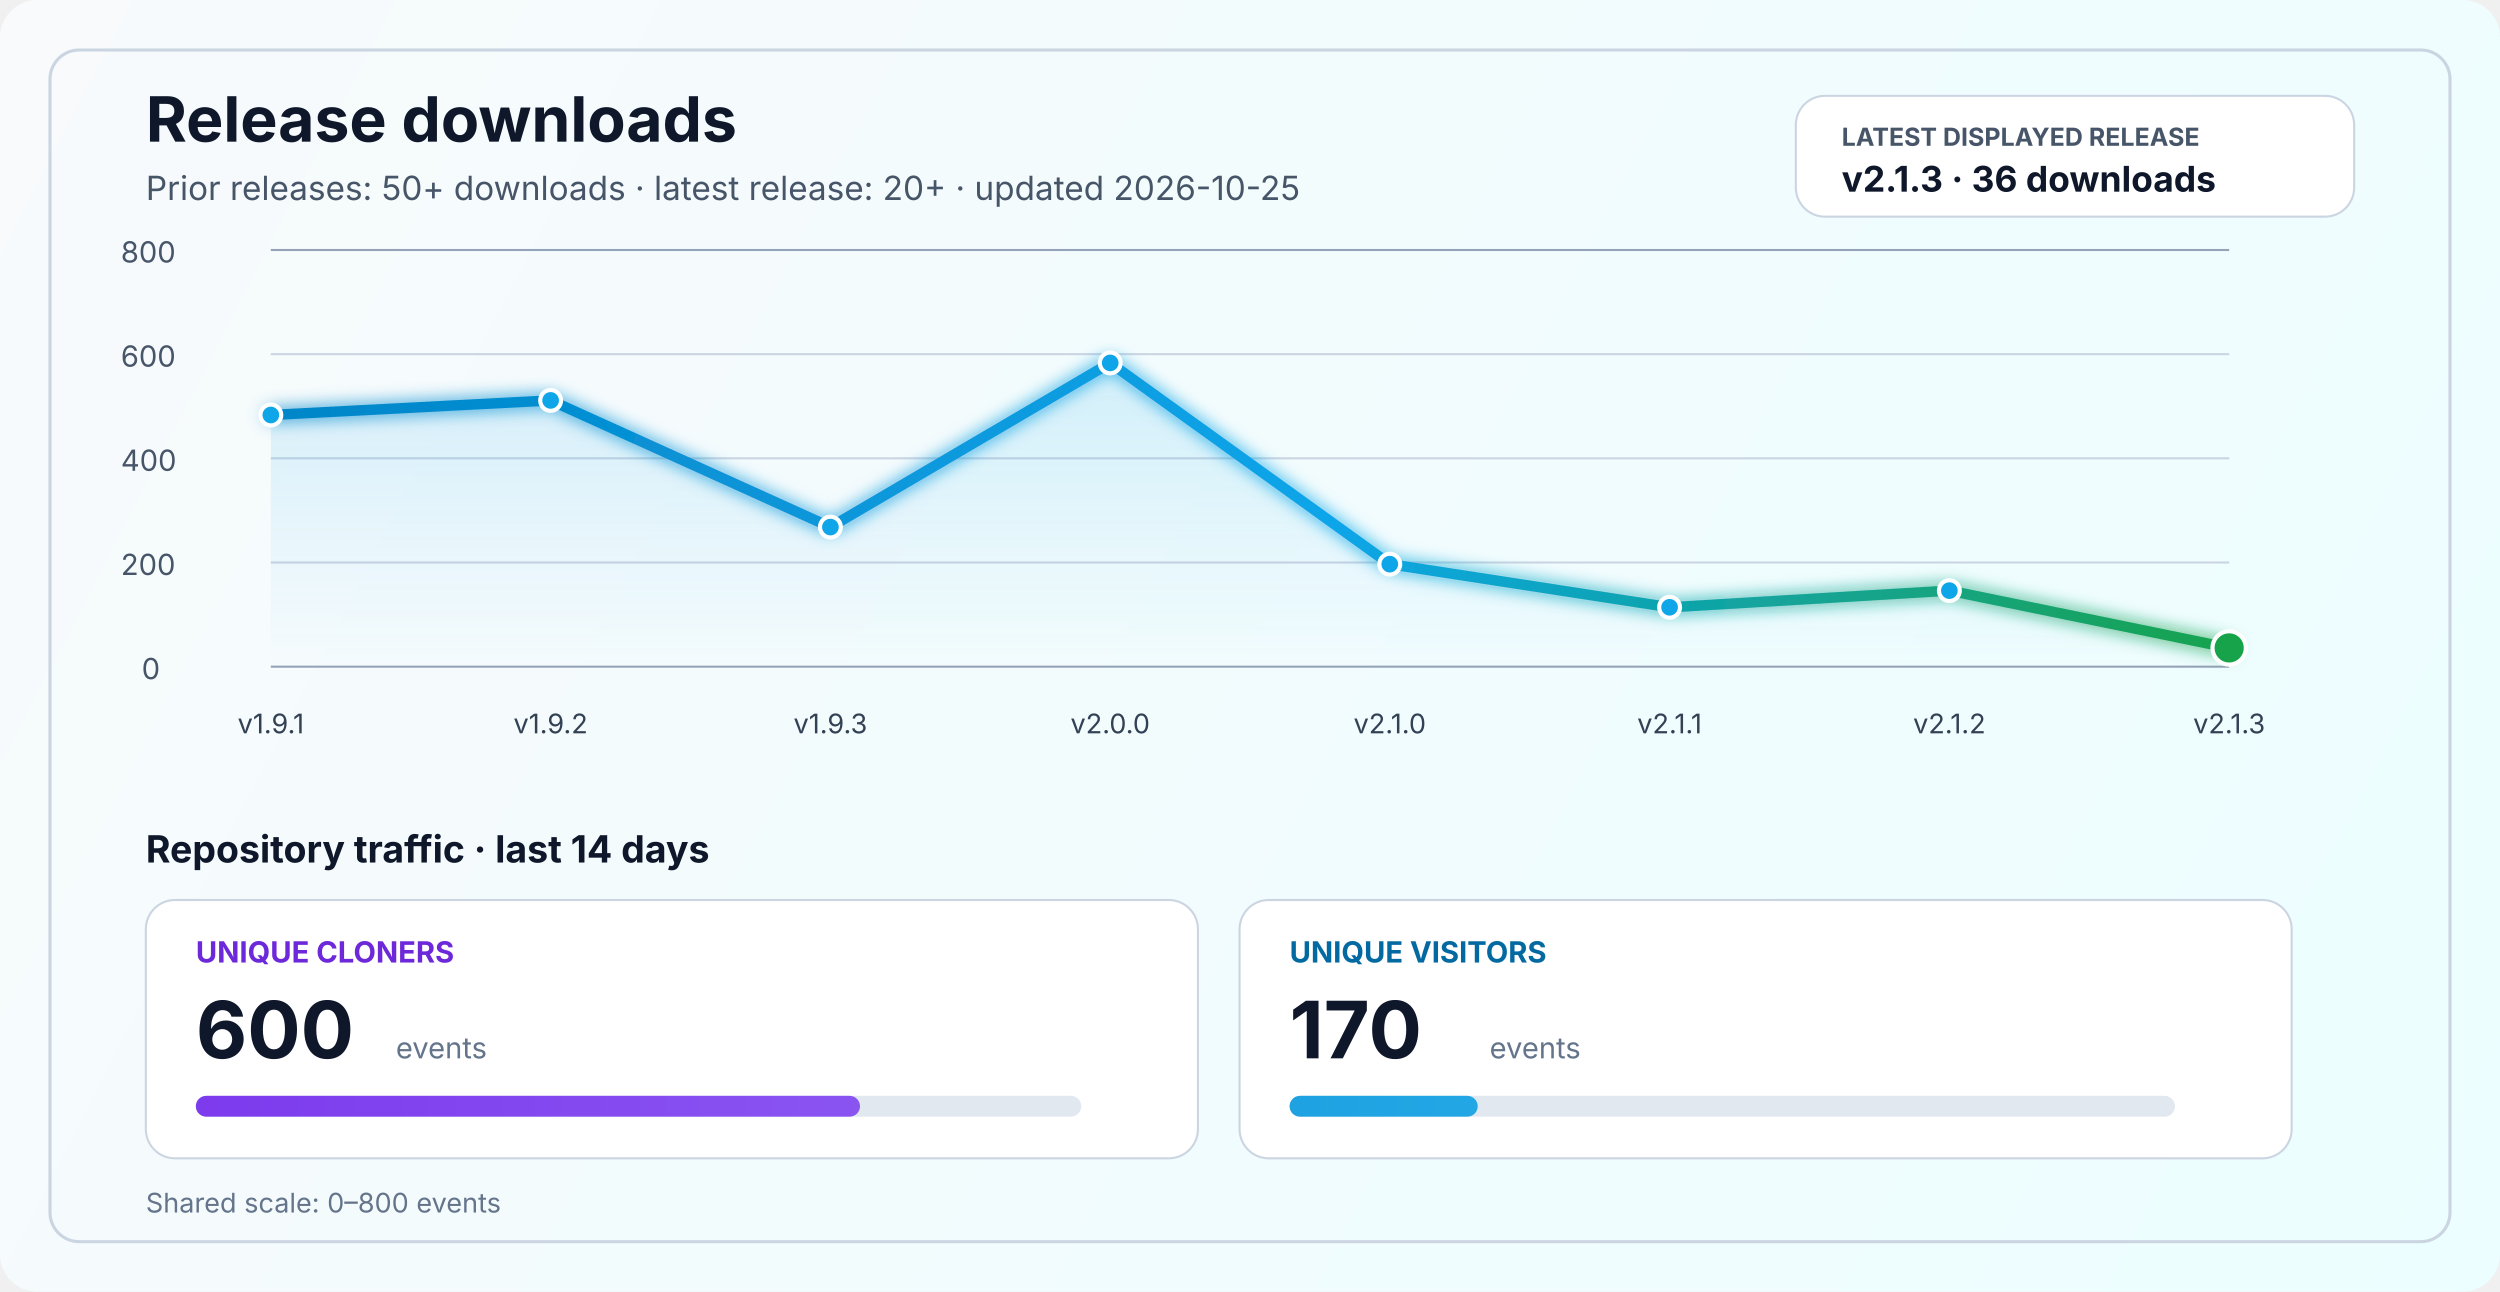
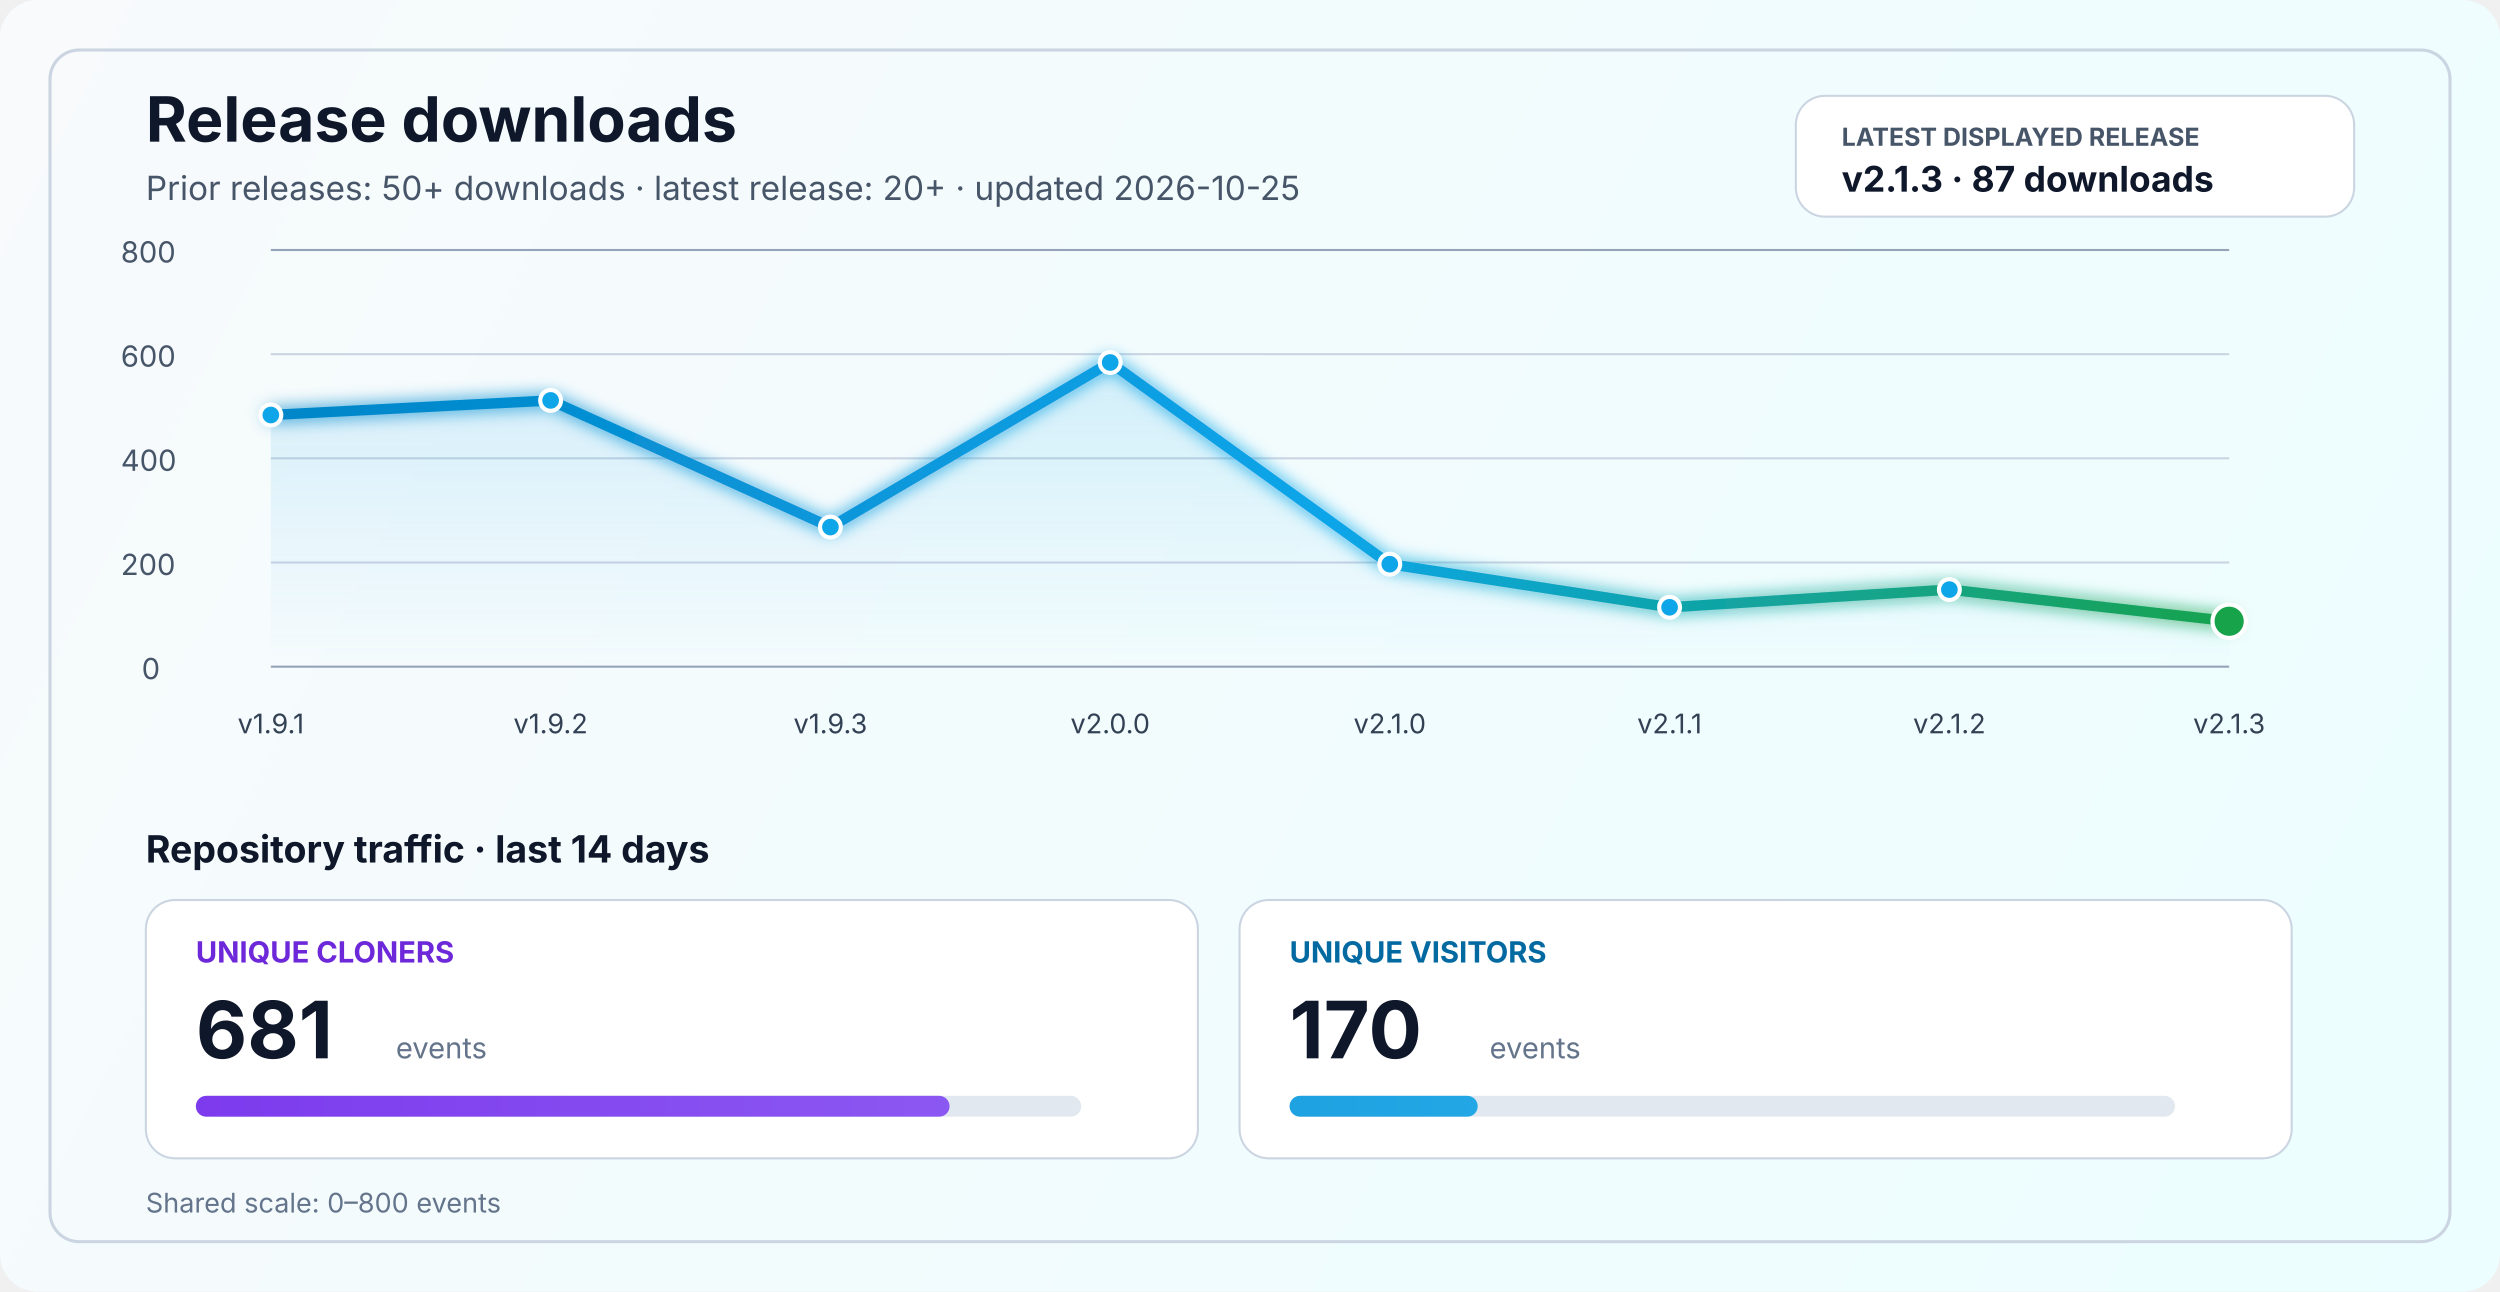
<svg xmlns="http://www.w3.org/2000/svg" width="1200" height="620" viewBox="0 0 1200 620" fill="none" role="img" aria-labelledby="title desc">
  <defs>
    <linearGradient id="bg" x1="0" y1="0" x2="1200" y2="620" gradientUnits="userSpaceOnUse">
      <stop stop-color="#F8FAFC" />
      <stop offset="1" stop-color="#ECFEFF" />
    </linearGradient>
    <linearGradient id="line" x1="130" y1="86" x2="1070" y2="340" gradientUnits="userSpaceOnUse">
      <stop stop-color="#0284C7" />
      <stop offset="0.55" stop-color="#0EA5E9" />
      <stop offset="1" stop-color="#16A34A" />
    </linearGradient>
    <linearGradient id="area" x1="0" y1="120" x2="0" y2="320" gradientUnits="userSpaceOnUse">
      <stop stop-color="#0EA5E9" stop-opacity="0.20" />
      <stop offset="1" stop-color="#0EA5E9" stop-opacity="0" />
    </linearGradient>
    <linearGradient id="cloneFill" x1="86" y1="450" x2="1110" y2="450" gradientUnits="userSpaceOnUse">
      <stop stop-color="#7C3AED" />
      <stop offset="1" stop-color="#A78BFA" />
    </linearGradient>
    <linearGradient id="viewFill" x1="86" y1="482" x2="1110" y2="482" gradientUnits="userSpaceOnUse">
      <stop stop-color="#0284C7" />
      <stop offset="1" stop-color="#38BDF8" />
    </linearGradient>
    <filter id="glow" x="-50%" y="-50%" width="200%" height="200%">
      <feGaussianBlur stdDeviation="4" result="blur" />
      <feMerge>
        <feMergeNode in="blur" />
        <feMergeNode in="SourceGraphic" />
      </feMerge>
    </filter>
  </defs>
  <rect width="1200" height="620" rx="18" fill="url(#bg)" />
  <rect x="24" y="24" width="1152" height="572" rx="14" stroke="#CBD5E1" stroke-width="1.5" />
  <text x="70" y="68" fill="#0F172A" font-size="30" font-family="SF Pro Display, -apple-system, BlinkMacSystemFont, Segoe UI, sans-serif" font-weight="700">Release downloads</text>
  <text x="70" y="96" fill="#475569" font-size="16" font-family="SF Pro Text, -apple-system, BlinkMacSystemFont, Segoe UI, sans-serif">Prior releases: 50+ downloads · latest release: 20+ · updated 2026-10-25</text>
  <rect x="862" y="46" width="268" height="58" rx="14" fill="#FFFFFF" stroke="#CBD5E1" stroke-width="1" />
  <text x="884" y="70" fill="#475569" font-size="12" font-family="SF Pro Text, -apple-system, BlinkMacSystemFont, Segoe UI, sans-serif" font-weight="700">LATEST DISPLAYED RELEASE</text>
-   <text x="884" y="92" fill="#0F172A" font-size="17" font-family="SF Pro Text, -apple-system, BlinkMacSystemFont, Segoe UI, sans-serif" font-weight="700">v2.1.3 · 36 downloads</text>
+   <text x="884" y="92" fill="#0F172A" font-size="17" font-family="SF Pro Text, -apple-system, BlinkMacSystemFont, Segoe UI, sans-serif" font-weight="700">v2.1.3 · 87 downloads</text>
  <line x1="130" y1="320.0" x2="1070" y2="320.0" stroke="#94A3B8" stroke-width="1" />
  <line x1="130" y1="270.0" x2="1070" y2="270.0" stroke="#CBD5E1" stroke-width="1" />
  <line x1="130" y1="220.0" x2="1070" y2="220.0" stroke="#CBD5E1" stroke-width="1" />
  <line x1="130" y1="170.0" x2="1070" y2="170.0" stroke="#CBD5E1" stroke-width="1" />
  <line x1="130" y1="120.0" x2="1070" y2="120.0" stroke="#94A3B8" stroke-width="1" />
  <text x="68" y="326.0" fill="#475569" font-size="14" font-family="SF Pro Text, -apple-system, BlinkMacSystemFont, Segoe UI, sans-serif">0</text>
  <text x="58" y="276.0" fill="#475569" font-size="14" font-family="SF Pro Text, -apple-system, BlinkMacSystemFont, Segoe UI, sans-serif">200</text>
  <text x="58" y="226.0" fill="#475569" font-size="14" font-family="SF Pro Text, -apple-system, BlinkMacSystemFont, Segoe UI, sans-serif">400</text>
  <text x="58" y="176.0" fill="#475569" font-size="14" font-family="SF Pro Text, -apple-system, BlinkMacSystemFont, Segoe UI, sans-serif">600</text>
  <text x="58" y="126.0" fill="#475569" font-size="14" font-family="SF Pro Text, -apple-system, BlinkMacSystemFont, Segoe UI, sans-serif">800</text>
-   <path d="M 130.0 199.2 L 264.3 192.2 L 398.6 253.0 L 532.9 174.2 L 667.1 270.8 L 801.4 291.5 L 935.7 283.5 L 1070.0 311.0 L 1070 320 L 130 320 Z" fill="url(#area)" />
-   <polyline points="130.0,199.2 264.3,192.2 398.6,253.0 532.9,174.2 667.1,270.8 801.4,291.5 935.7,283.5 1070.0,311.0" fill="none" stroke="url(#line)" stroke-width="5" stroke-linecap="round" stroke-linejoin="round" filter="url(#glow)" />
+   <path d="M 130.0 199.2 L 264.3 192.2 L 398.6 253.0 L 532.9 174.0 L 667.1 270.8 L 801.4 291.5 L 935.7 283.0 L 1070.0 298.2 L 1070 320 L 130 320 Z" fill="url(#area)" />
+   <polyline points="130.0,199.2 264.3,192.2 398.6,253.0 532.9,174.0 667.1,270.8 801.4,291.5 935.7,283.0 1070.0,298.2" fill="none" stroke="url(#line)" stroke-width="5" stroke-linecap="round" stroke-linejoin="round" filter="url(#glow)" />
  <circle cx="130.0" cy="199.2" r="5" fill="#0EA5E9" stroke="#FFFFFF" stroke-width="2" />
  <circle cx="264.3" cy="192.2" r="5" fill="#0EA5E9" stroke="#FFFFFF" stroke-width="2" />
  <circle cx="398.6" cy="253.0" r="5" fill="#0EA5E9" stroke="#FFFFFF" stroke-width="2" />
-   <circle cx="532.9" cy="174.2" r="5" fill="#0EA5E9" stroke="#FFFFFF" stroke-width="2" />
+   <circle cx="532.9" cy="174.0" r="5" fill="#0EA5E9" stroke="#FFFFFF" stroke-width="2" />
  <circle cx="667.1" cy="270.8" r="5" fill="#0EA5E9" stroke="#FFFFFF" stroke-width="2" />
  <circle cx="801.4" cy="291.5" r="5" fill="#0EA5E9" stroke="#FFFFFF" stroke-width="2" />
-   <circle cx="935.7" cy="283.5" r="5" fill="#0EA5E9" stroke="#FFFFFF" stroke-width="2" />
-   <circle cx="1070.0" cy="311.0" r="8" fill="#16A34A" stroke="#FFFFFF" stroke-width="2" />
+   <circle cx="935.7" cy="283.0" r="5" fill="#0EA5E9" stroke="#FFFFFF" stroke-width="2" />
+   <circle cx="1070.0" cy="298.2" r="8" fill="#16A34A" stroke="#FFFFFF" stroke-width="2" />
  <text x="130.0" y="352" text-anchor="middle" fill="#334155" font-size="13" font-family="SF Pro Text, -apple-system, BlinkMacSystemFont, Segoe UI, sans-serif">v1.9.1</text>
  <text x="264.3" y="352" text-anchor="middle" fill="#334155" font-size="13" font-family="SF Pro Text, -apple-system, BlinkMacSystemFont, Segoe UI, sans-serif">v1.9.2</text>
  <text x="398.6" y="352" text-anchor="middle" fill="#334155" font-size="13" font-family="SF Pro Text, -apple-system, BlinkMacSystemFont, Segoe UI, sans-serif">v1.9.3</text>
  <text x="532.9" y="352" text-anchor="middle" fill="#334155" font-size="13" font-family="SF Pro Text, -apple-system, BlinkMacSystemFont, Segoe UI, sans-serif">v2.0.0</text>
  <text x="667.1" y="352" text-anchor="middle" fill="#334155" font-size="13" font-family="SF Pro Text, -apple-system, BlinkMacSystemFont, Segoe UI, sans-serif">v2.1.0</text>
  <text x="801.4" y="352" text-anchor="middle" fill="#334155" font-size="13" font-family="SF Pro Text, -apple-system, BlinkMacSystemFont, Segoe UI, sans-serif">v2.1.1</text>
  <text x="935.7" y="352" text-anchor="middle" fill="#334155" font-size="13" font-family="SF Pro Text, -apple-system, BlinkMacSystemFont, Segoe UI, sans-serif">v2.1.2</text>
  <text x="1070.0" y="352" text-anchor="middle" fill="#334155" font-size="13" font-family="SF Pro Text, -apple-system, BlinkMacSystemFont, Segoe UI, sans-serif">v2.1.3</text>
  <text x="70" y="414" fill="#0F172A" font-size="18" font-family="SF Pro Text, -apple-system, BlinkMacSystemFont, Segoe UI, sans-serif" font-weight="700">Repository traffic · last 14 days</text>
  <rect x="70" y="432" width="505" height="124" rx="14" fill="#FFFFFF" stroke="#CBD5E1" stroke-width="1" />
  <text x="94" y="462" fill="#6D28D9" font-size="14" font-family="SF Pro Text, -apple-system, BlinkMacSystemFont, Segoe UI, sans-serif" font-weight="700">UNIQUE CLONERS</text>
-   <text x="94" y="508" fill="#0F172A" font-size="38" font-family="SF Pro Display, -apple-system, BlinkMacSystemFont, Segoe UI, sans-serif" font-weight="700">600</text>
+   <text x="94" y="508" fill="#0F172A" font-size="38" font-family="SF Pro Display, -apple-system, BlinkMacSystemFont, Segoe UI, sans-serif" font-weight="700">681</text>
  <text x="190" y="508" fill="#64748B" font-size="14" font-family="SF Pro Text, -apple-system, BlinkMacSystemFont, Segoe UI, sans-serif">events</text>
  <rect x="94" y="526" width="425" height="10" rx="5" fill="#E2E8F0" />
-   <rect x="94" y="526" width="318.8" height="10" rx="5" fill="url(#cloneFill)" />
+   <rect x="94" y="526" width="361.8" height="10" rx="5" fill="url(#cloneFill)" />
  <rect x="595" y="432" width="505" height="124" rx="14" fill="#FFFFFF" stroke="#CBD5E1" stroke-width="1" />
  <text x="619" y="462" fill="#0369A1" font-size="14" font-family="SF Pro Text, -apple-system, BlinkMacSystemFont, Segoe UI, sans-serif" font-weight="700">UNIQUE VISITORS</text>
  <text x="619" y="508" fill="#0F172A" font-size="38" font-family="SF Pro Display, -apple-system, BlinkMacSystemFont, Segoe UI, sans-serif" font-weight="700">170</text>
  <text x="715" y="508" fill="#64748B" font-size="14" font-family="SF Pro Text, -apple-system, BlinkMacSystemFont, Segoe UI, sans-serif">events</text>
  <rect x="619" y="526" width="425" height="10" rx="5" fill="#E2E8F0" />
  <rect x="619" y="526" width="90.3" height="10" rx="5" fill="url(#viewFill)" />
  <text x="70" y="582" fill="#64748B" font-size="13" font-family="SF Pro Text, -apple-system, BlinkMacSystemFont, Segoe UI, sans-serif">Shared scale: 0–800 events</text>
</svg>
